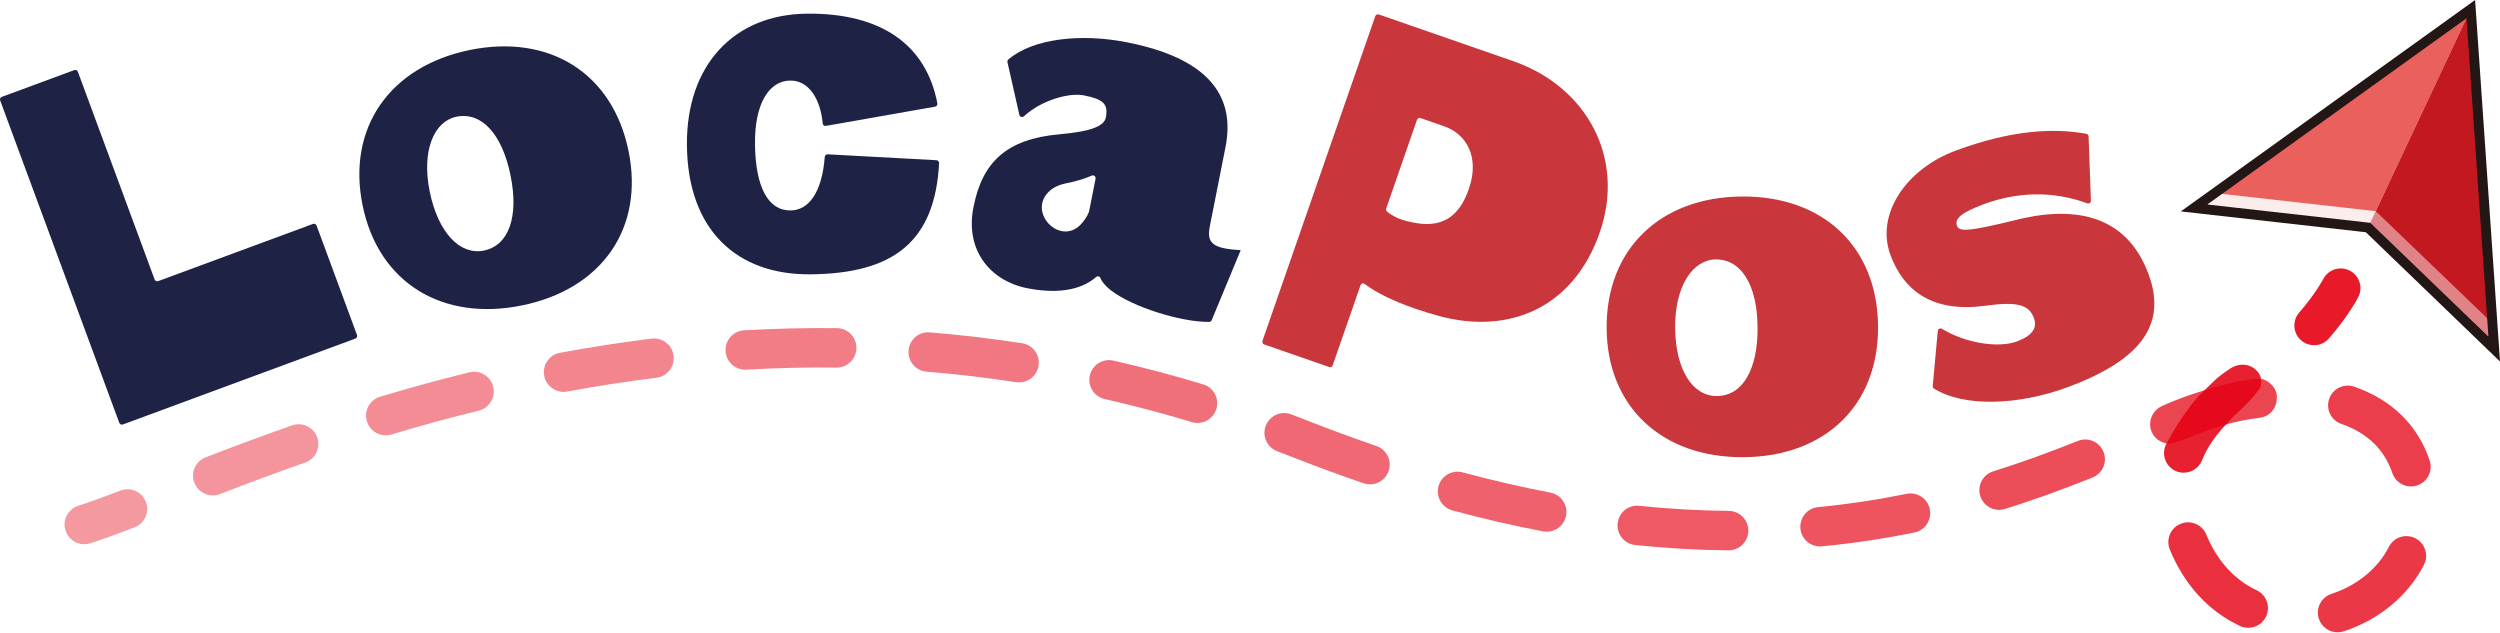
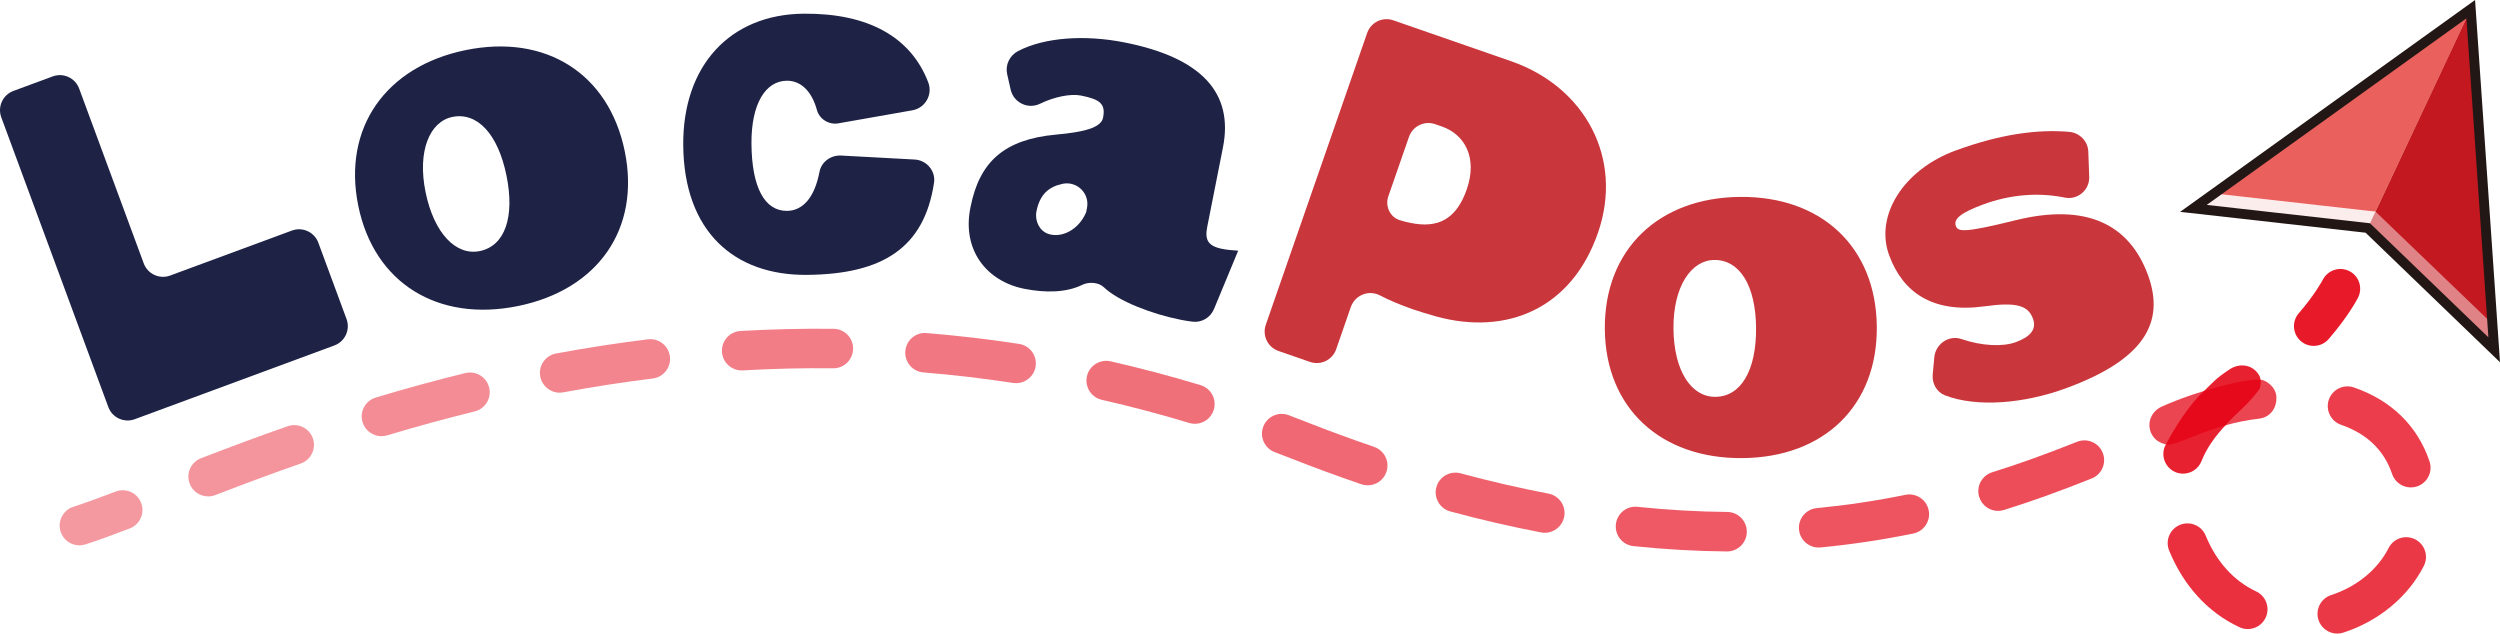
- <svg xmlns="http://www.w3.org/2000/svg" id="a" data-name="レイヤー 1" width="67.122mm" height="16.977mm" viewBox="0 0 190.267 48.123">
+ <svg xmlns="http://www.w3.org/2000/svg" id="a" data-name="レイヤー 1" width="66.987mm" height="16.977mm" viewBox="0 0 189.883 48.123">
  <g>
    <g>
-       <polygon points="166.983 15.827 180.225 17.316 188.044 .697 166.983 15.827" style="fill: #ea605d;" />
-       <line x1="181.518" y1="16.655" x2="168.047" y2="15.139" style="fill: none; stroke: #fceded; stroke-miterlimit: 10;" />
+       <polygon points="166.599 15.827 179.842 17.316 187.661 .697 166.599 15.827" style="fill: #ea605d;" />
+       <line x1="181.134" y1="16.655" x2="167.663" y2="15.139" style="fill: none; stroke: #fceded; stroke-miterlimit: 10;" />
    </g>
-     <polygon points="189.826 26.567 188.04 .695 180.225 17.316 189.826 26.567" style="fill: #c3181f;" />
-     <line x1="180.438" y1="16.406" x2="189.688" y2="25.294" style="fill: none; opacity: .5; stroke: #fceded; stroke-miterlimit: 10;" />
-     <polygon points="166.983 15.827 188.044 .697 189.826 26.567 180.225 17.316 166.983 15.827" style="fill: none; stroke: #221714; stroke-miterlimit: 10; stroke-width: .75px;" />
+     <polygon points="189.442 26.567 187.656 .695 179.842 17.316 189.442 26.567" style="fill: #c3181f;" />
+     <line x1="180.055" y1="16.406" x2="189.304" y2="25.294" style="fill: none; opacity: .5; stroke: #fceded; stroke-miterlimit: 10;" />
+     <polygon points="166.599 15.827 187.661 .697 189.442 26.567 179.842 17.316 166.599 15.827" style="fill: none; stroke: #221714; stroke-miterlimit: 10; stroke-width: .75px;" />
  </g>
  <g>
-     <path d="M6.413,41.42c-.634,0-1.223-.405-1.427-1.041-.254-.789.18-1.633.968-1.887.832-.268,1.823-.625,3.212-1.157.776-.297,1.642.09,1.938.863.297.774-.09,1.641-.863,1.938-1.442.553-2.481.927-3.367,1.212-.153.049-.308.073-.46.073Z" style="fill: #e50012; opacity: .4;" />
-     <path d="M176.115,26.271c-.349,0-.699-.121-.983-.368-.625-.543-.691-1.491-.147-2.116,1.242-1.429,1.821-2.535,1.827-2.546.38-.733,1.283-1.023,2.019-.646.735.378,1.027,1.277.651,2.014-.029.057-.73,1.418-2.233,3.147-.297.341-.714.516-1.133.516Z" style="fill: #e50012; opacity: .9;" />
-     <path d="M164.872,33.751c-.547-.141-.923-.416-1.124-.91-.313-.767.066-1.617.822-1.956,2.735-1.224,6.309-2.133,7.535-2.045.339.024,1.133.504,1.178,1.301.042.755-.388,1.547-1.323,1.657-3.874.455-6.228,2.174-7.088,1.953Z" style="fill: #e50012; opacity: .73;" />
-     <path d="M177.906,48.123c-.633,0-1.221-.403-1.427-1.037-.256-.788.175-1.634.963-1.89,1.942-.632,3.533-1.934,4.364-3.573.376-.739,1.278-1.034,2.017-.659.739.375,1.034,1.277.659,2.016-1.19,2.345-3.418,4.192-6.112,5.068-.154.05-.311.074-.464.074Z" style="fill: #e50012; opacity: .78;" />
-     <path d="M171.108,47.779c-.213,0-.43-.046-.635-.142-2.386-1.116-4.23-3.127-5.335-5.814-.314-.767.051-1.643.817-1.958.77-.314,1.644.052,1.958.817.813,1.98,2.139,3.446,3.831,4.238.75.351,1.074,1.244.723,1.994-.255.545-.795.865-1.359.865Z" style="fill: #e50012; opacity: .81;" />
-     <path d="M131.561,41.884h-.013c-2.323-.02-4.711-.156-7.097-.405-.824-.085-1.423-.823-1.337-1.647.085-.823.819-1.433,1.647-1.336,2.292.238,4.584.369,6.812.388.828.007,1.494.685,1.487,1.513-.007.824-.678,1.487-1.5,1.487Z" style="fill: #e50012; opacity: .65;" />
-     <path d="M138.515,41.585c-.764,0-1.417-.581-1.491-1.357-.079-.825.525-1.557,1.351-1.636,2.25-.215,4.514-.554,6.727-1.008.805-.167,1.605.355,1.771,1.168.166.812-.356,1.604-1.168,1.771-2.318.476-4.688.831-7.045,1.056-.049.005-.097.007-.145.007Z" style="fill: #e50012; opacity: .67;" />
-     <path d="M117.718,40.466c-.094,0-.188-.009-.283-.027-2.257-.431-4.578-.967-6.897-1.593-.8-.216-1.273-1.039-1.058-1.839.216-.801,1.042-1.272,1.839-1.058,2.248.606,4.495,1.125,6.679,1.543.813.155,1.348.941,1.192,1.755-.138.718-.767,1.219-1.472,1.219Z" style="fill: #e50012; opacity: .62;" />
-     <path d="M152.144,38.804c-.639,0-1.23-.411-1.432-1.053-.247-.791.193-1.632.983-1.879,2.046-.64,4.095-1.376,6.448-2.317.768-.308,1.642.066,1.949.836.308.769-.066,1.642-.836,1.949-2.427.97-4.544,1.731-6.665,2.395-.149.046-.301.069-.448.069Z" style="fill: #e50012; opacity: .7;" />
-     <path d="M16.192,37.702c-.602,0-1.17-.365-1.4-.96-.298-.773.086-1.641.859-1.939,2.437-.94,4.529-1.712,6.584-2.43.781-.273,1.638.139,1.911.921.273.782-.139,1.638-.921,1.911-2.024.707-4.087,1.469-6.493,2.397-.178.068-.36.101-.54.101Z" style="fill: #e50012; opacity: .42;" />
-     <path d="M183.492,37.021c-.626,0-1.21-.395-1.421-1.021-.607-1.8-1.912-3.057-3.877-3.737-.783-.271-1.198-1.125-.928-1.908.271-.782,1.128-1.198,1.908-.927,2.848.985,4.832,2.926,5.738,5.613.266.785-.156,1.636-.941,1.901-.159.054-.32.079-.479.079Z" style="fill: #e50012; opacity: .76;" />
-     <path d="M104.266,36.861c-.16,0-.324-.026-.484-.081-1.769-.603-3.577-1.268-5.372-1.975-.403-.158-.806-.313-1.208-.466-.775-.294-1.164-1.16-.87-1.935.294-.774,1.159-1.165,1.935-.87.413.157.827.316,1.241.479,1.754.691,3.518,1.339,5.243,1.928.784.267,1.203,1.12.936,1.904-.213.624-.796,1.016-1.42,1.016Z" style="fill: #e50012; opacity: .59;" />
-     <path d="M166.197,35.976c-.184,0-.37-.034-.551-.105-.771-.304-1.148-1.175-.845-1.946.023-.058,1.402-2.78,3.012-4.257.674-.642.834-.904,1.94-1.629.693-.454,1.6-.369,2.101.292.119.157.375.503.158,1.2-1.008,1.368-1.729,1.771-2.6,2.779-.738.775-1.413,1.685-1.819,2.714-.232.59-.798.95-1.396.95Z" style="fill: #e50012; opacity: .87;" />
-     <path d="M29.357,33.13c-.645,0-1.241-.419-1.436-1.069-.238-.793.211-1.63,1.005-1.868,2.283-.686,4.569-1.311,6.796-1.857.806-.199,1.617.295,1.814,1.1.197.805-.295,1.617-1.1,1.814-2.178.534-4.414,1.145-6.648,1.816-.144.043-.289.064-.432.064Z" style="fill: #e50012; opacity: .45;" />
-     <path d="M91.14,32.189c-.144,0-.29-.021-.435-.065-2.187-.662-4.418-1.253-6.633-1.756-.808-.184-1.314-.988-1.13-1.795.185-.808.991-1.311,1.795-1.13,2.283.52,4.583,1.128,6.837,1.811.793.24,1.241,1.077,1.001,1.87-.196.648-.791,1.066-1.435,1.066Z" style="fill: #e50012; opacity: .56;" />
-     <path d="M42.889,29.824c-.709,0-1.339-.505-1.473-1.227-.151-.814.386-1.597,1.201-1.748,2.33-.433,4.677-.795,6.977-1.077.819-.104,1.57.483,1.671,1.306.101.822-.484,1.57-1.306,1.671-2.239.275-4.525.628-6.795,1.049-.092.018-.185.026-.275.026Z" style="fill: #e50012; opacity: .48;" />
-     <path d="M77.562,29.103c-.076,0-.152-.005-.229-.017-2.25-.345-4.542-.614-6.813-.798-.826-.067-1.44-.791-1.374-1.617.067-.826.78-1.449,1.617-1.374,2.341.19,4.705.467,7.025.823.819.125,1.381.891,1.255,1.71-.114.742-.753,1.272-1.481,1.272Z" style="fill: #e50012; opacity: .53;" />
-     <path d="M56.715,28.136c-.789,0-1.451-.617-1.496-1.415-.047-.827.585-1.536,1.412-1.583,2.356-.134,4.723-.19,7.066-.165.829.009,1.493.688,1.484,1.516-.009.823-.679,1.484-1.5,1.484h-.016c-2.287-.027-4.576.029-6.864.16-.029.001-.058.002-.087.002Z" style="fill: #e50012; opacity: .51;" />
+     <path d="M6.03,41.42c-.634,0-1.223-.405-1.427-1.041-.254-.789.18-1.633.968-1.887.832-.268,1.823-.625,3.212-1.157.776-.297,1.642.09,1.938.863.297.774-.09,1.641-.863,1.938-1.442.553-2.481.927-3.367,1.212-.153.049-.308.073-.46.073Z" style="fill: #e50012; opacity: .4;" />
+     <path d="M175.732,26.271c-.349,0-.699-.121-.983-.368-.625-.543-.691-1.491-.147-2.116,1.242-1.429,1.821-2.535,1.827-2.546.38-.733,1.283-1.023,2.019-.646.735.378,1.027,1.277.651,2.014-.029.057-.73,1.418-2.233,3.147-.297.341-.714.516-1.133.516Z" style="fill: #e50012; opacity: .9;" />
+     <path d="M164.489,33.751c-.547-.141-.923-.416-1.124-.91-.313-.767.066-1.617.822-1.956,2.735-1.224,6.309-2.133,7.535-2.045.339.024,1.133.504,1.178,1.301.042.755-.388,1.547-1.323,1.657-3.874.455-6.228,2.174-7.088,1.953Z" style="fill: #e50012; opacity: .73;" />
+     <path d="M177.523,48.123c-.633,0-1.221-.403-1.427-1.037-.256-.788.175-1.634.963-1.89,1.942-.632,3.533-1.934,4.364-3.573.376-.739,1.278-1.034,2.017-.659.739.375,1.034,1.277.659,2.016-1.19,2.345-3.418,4.192-6.112,5.068-.154.05-.311.074-.464.074Z" style="fill: #e50012; opacity: .78;" />
+     <path d="M170.725,47.779c-.213,0-.43-.046-.635-.142-2.386-1.116-4.23-3.127-5.335-5.814-.314-.767.051-1.643.817-1.958.77-.314,1.644.052,1.958.817.813,1.98,2.139,3.446,3.831,4.238.75.351,1.074,1.244.723,1.994-.255.545-.795.865-1.359.865Z" style="fill: #e50012; opacity: .81;" />
+     <path d="M131.177,41.884h-.013c-2.323-.02-4.711-.156-7.097-.405-.824-.085-1.423-.823-1.337-1.647.085-.823.819-1.433,1.647-1.336,2.292.238,4.584.369,6.812.388.828.007,1.494.685,1.487,1.513-.007.824-.678,1.487-1.5,1.487Z" style="fill: #e50012; opacity: .65;" />
+     <path d="M138.131,41.585c-.764,0-1.417-.581-1.491-1.357-.079-.825.525-1.557,1.351-1.636,2.25-.215,4.514-.554,6.727-1.008.805-.167,1.605.355,1.771,1.168.166.812-.356,1.604-1.168,1.771-2.318.476-4.688.831-7.045,1.056-.049.005-.097.007-.145.007Z" style="fill: #e50012; opacity: .67;" />
+     <path d="M117.334,40.466c-.094,0-.188-.009-.283-.027-2.257-.431-4.578-.967-6.897-1.593-.8-.216-1.273-1.039-1.058-1.839.216-.801,1.042-1.272,1.839-1.058,2.248.606,4.495,1.125,6.679,1.543.813.155,1.348.941,1.192,1.755-.138.718-.767,1.219-1.472,1.219Z" style="fill: #e50012; opacity: .62;" />
+     <path d="M151.76,38.804c-.639,0-1.23-.411-1.432-1.053-.247-.791.193-1.632.983-1.879,2.046-.64,4.095-1.376,6.448-2.317.768-.308,1.642.066,1.949.836.308.769-.066,1.642-.836,1.949-2.427.97-4.544,1.731-6.665,2.395-.149.046-.301.069-.448.069Z" style="fill: #e50012; opacity: .7;" />
+     <path d="M15.809,37.702c-.602,0-1.17-.365-1.4-.96-.298-.773.086-1.641.859-1.939,2.437-.94,4.529-1.712,6.584-2.43.781-.273,1.638.139,1.911.921.273.782-.139,1.638-.921,1.911-2.024.707-4.087,1.469-6.493,2.397-.178.068-.36.101-.54.101Z" style="fill: #e50012; opacity: .42;" />
+     <path d="M183.109,37.021c-.626,0-1.21-.395-1.421-1.021-.607-1.8-1.912-3.057-3.877-3.737-.783-.271-1.198-1.125-.928-1.908.271-.782,1.128-1.198,1.908-.927,2.848.985,4.832,2.926,5.738,5.613.266.785-.156,1.636-.941,1.901-.159.054-.32.079-.479.079Z" style="fill: #e50012; opacity: .76;" />
+     <path d="M103.882,36.861c-.16,0-.324-.026-.484-.081-1.769-.603-3.577-1.268-5.372-1.975-.403-.158-.806-.313-1.208-.466-.775-.294-1.164-1.16-.87-1.935.294-.774,1.159-1.165,1.935-.87.413.157.827.316,1.241.479,1.754.691,3.518,1.339,5.243,1.928.784.267,1.203,1.12.936,1.904-.213.624-.796,1.016-1.42,1.016Z" style="fill: #e50012; opacity: .59;" />
+     <path d="M165.814,35.976c-.184,0-.37-.034-.551-.105-.771-.304-1.148-1.175-.845-1.946.023-.058,1.402-2.78,3.012-4.257.674-.642.834-.904,1.94-1.629.693-.454,1.6-.369,2.101.292.119.157.375.503.158,1.2-1.008,1.368-1.729,1.771-2.6,2.779-.738.775-1.413,1.685-1.819,2.714-.232.59-.798.95-1.396.95Z" style="fill: #e50012; opacity: .87;" />
+     <path d="M28.973,33.13c-.645,0-1.241-.419-1.436-1.069-.238-.793.211-1.63,1.005-1.868,2.283-.686,4.569-1.311,6.796-1.857.806-.199,1.617.295,1.814,1.1.197.805-.295,1.617-1.1,1.814-2.178.534-4.414,1.145-6.648,1.816-.144.043-.289.064-.432.064Z" style="fill: #e50012; opacity: .45;" />
+     <path d="M90.756,32.189c-.144,0-.29-.021-.435-.065-2.187-.662-4.418-1.253-6.633-1.756-.808-.184-1.314-.988-1.13-1.795.185-.808.991-1.311,1.795-1.13,2.283.52,4.583,1.128,6.837,1.811.793.24,1.241,1.077,1.001,1.87-.196.648-.791,1.066-1.435,1.066Z" style="fill: #e50012; opacity: .56;" />
+     <path d="M42.506,29.824c-.709,0-1.339-.505-1.473-1.227-.151-.814.386-1.597,1.201-1.748,2.33-.433,4.677-.795,6.977-1.077.819-.104,1.57.483,1.671,1.306.101.822-.484,1.57-1.306,1.671-2.239.275-4.525.628-6.795,1.049-.092.018-.185.026-.275.026Z" style="fill: #e50012; opacity: .48;" />
+     <path d="M77.178,29.103c-.076,0-.152-.005-.229-.017-2.25-.345-4.542-.614-6.813-.798-.826-.067-1.44-.791-1.374-1.617.067-.826.78-1.449,1.617-1.374,2.341.19,4.705.467,7.025.823.819.125,1.381.891,1.255,1.71-.114.742-.753,1.272-1.481,1.272Z" style="fill: #e50012; opacity: .53;" />
+     <path d="M56.331,28.136c-.789,0-1.451-.617-1.496-1.415-.047-.827.585-1.536,1.412-1.583,2.356-.134,4.723-.19,7.066-.165.829.009,1.493.688,1.484,1.516-.009.823-.679,1.484-1.5,1.484h-.016c-2.287-.027-4.576.029-6.864.16-.029.001-.058.002-.087.002Z" style="fill: #e50012; opacity: .51;" />
  </g>
  <g>
-     <path d="M9.078,32.18L.013,7.645c-.041-.11.016-.233.126-.273l5.515-2.038c.11-.041.233.016.273.126l5.84,15.808c.041.11.163.167.273.126l11.781-4.353c.11-.041.233.016.273.126l3.077,8.328c.041.11-.016.233-.126.273l-17.694,6.537c-.11.041-.233-.016-.273-.126Z" style="fill: #1e2346;" />
-     <path d="M39.728,23.244c-6.079,1.241-10.932-1.734-12.132-7.613-1.207-5.912,2.083-10.585,8.163-11.827s10.872,1.781,12.079,7.693c1.201,5.879-2.03,10.505-8.109,11.747ZM38.852,13.332c-.641-3.14-2.206-4.838-4.11-4.45-1.703.348-2.677,2.565-2.036,5.705s2.313,4.851,4.117,4.483c1.904-.389,2.677-2.565,2.029-5.738Z" style="fill: #1e2346;" />
-     <path d="M62.856,9.582c-.122.021-.232-.068-.243-.192-.173-1.863-1.059-3.271-2.467-3.259-1.602.014-2.712,1.728-2.686,4.795.028,3.307.998,5.105,2.702,5.09,1.363-.011,2.391-1.318,2.608-4.072.009-.114.105-.206.22-.2l8.277.448c.118.006.211.113.205.232-.321,5.978-3.47,8.4-9.802,8.454-5.522.047-9.335-3.295-9.391-9.84-.051-6.068,3.563-9.951,9.154-9.999,5.602-.048,9.046,2.334,9.906,6.822.023.118-.058.236-.176.257l-8.307,1.463Z" style="fill: #1e2346;" />
-     <path d="M92.219,24.364c-.033.08-.106.134-.193.135-.566.006-1.233-.067-1.974-.213-2.593-.513-5.797-1.829-6.302-3.128-.054-.138-.22-.167-.333-.07-1.287,1.114-3.237,1.242-5.234.847-2.875-.569-4.731-2.952-4.102-6.128l.02-.1c.676-3.41,2.544-5.125,6.507-5.486,2.052-.184,3.401-.507,3.554-1.276.212-1.07-.243-1.403-1.681-1.688-1.121-.222-3.251.382-4.546,1.587-.123.114-.318.061-.355-.102l-.904-4.004c-.018-.079.008-.164.07-.217,1.893-1.608,5.553-1.99,9.035-1.301,5.917,1.172,8.302,3.868,7.487,7.98l-1.192,6.018c-.192.97.023,1.464,1.126,1.683.334.066.742.112,1.224.138l-2.208,5.327ZM83.379,13.601c.033-.168-.134-.306-.29-.236-.536.239-1.16.43-2.005.598-.559.121-.999.339-1.33.694-1.473,1.581.895,3.99,2.443,2.482.276-.269.513-.609.683-1.013l.5-2.524Z" style="fill: #1e2346;" />
-     <path d="M96.082,25.943L104.667,1.231c.039-.111.16-.17.271-.131l10.231,3.554c5.569,1.935,8.562,7.341,6.583,13.04-2.002,5.763-6.933,7.803-12.271,6.345-.622-.18-1.245-.36-1.793-.551-1.699-.59-3.013-1.256-3.822-1.873-.116-.089-.275-.039-.323.099l-2.115,6.086c-.039.111-.16.17-.271.131l-4.942-1.717c-.111-.039-.17-.16-.131-.271ZM107.843,9.118l-2.342,6.744c-.029.083-.009.177.059.234.288.245.667.462,1.124.62.258.089.526.147.795.204,2.15.458,3.528-.29,4.312-2.543.839-2.415-.174-4.173-1.88-4.766l-1.796-.624c-.111-.039-.232.02-.271.131Z" style="fill: #c9363c;" />
-     <path d="M132.722,34.794c-6.204.053-10.396-3.798-10.446-9.797-.052-6.034,4.074-9.989,10.277-10.042,6.205-.053,10.329,3.833,10.38,9.866.051,6-4.007,9.92-10.211,9.973ZM133.763,24.899c-.027-3.204-1.237-5.171-3.18-5.154-1.739.015-3.12,2.003-3.093,5.208.027,3.204,1.34,5.204,3.181,5.188,1.943-.016,3.119-2.003,3.092-5.242Z" style="fill: #c9363c;" />
-     <path d="M159.134,15.275c.005.151-.143.252-.284.2-2.638-.98-5.36-.857-7.828.05-1.76.647-2.273,1.126-2.086,1.639.165.448.631.531,4.56-.442,5.364-1.318,8.617.319,10.029,4.159,1.329,3.616-.289,6.427-6.209,8.603-3.652,1.343-7.798,1.531-10.121.094-.071-.044-.109-.126-.101-.208l.385-4.187c.014-.156.183-.237.317-.156,1.858,1.124,4.324,1.464,5.692.961,1.12-.412,1.599-.987,1.305-1.787-.376-1.024-1.301-1.266-3.685-.934-3.942.541-6.202-1.062-7.237-3.877-1.118-3.04,1.127-6.517,5.031-7.952,4.192-1.541,7.396-1.712,9.88-1.256.099.018.17.104.174.205l.178,4.889Z" style="fill: #c9363c;" />
+     <path d="M8.227,30.915L.097,8.911c-.299-.809.115-1.708.924-2.006l2.984-1.102c.809-.299,1.708.115,2.007.924l4.905,13.277c.299.809,1.197,1.223,2.006.924l9.249-3.417c.809-.299,1.708.115,2.007.924l2.142,5.797c.299.809-.115,1.708-.924,2.006l-15.163,5.602c-.809.299-1.708-.115-2.006-.924Z" style="fill: #1e2346;" />
+     <path d="M39.344,23.244c-6.079,1.241-10.932-1.734-12.132-7.613-1.207-5.912,2.083-10.585,8.163-11.827s10.872,1.781,12.079,7.693c1.201,5.879-2.03,10.505-8.109,11.747ZM38.468,13.332c-.641-3.14-2.206-4.838-4.11-4.45-1.703.348-2.677,2.565-2.036,5.705s2.313,4.851,4.117,4.483c1.904-.389,2.677-2.565,2.029-5.738Z" style="fill: #1e2346;" />
+     <path d="M63.687,9.368c-.729.128-1.449-.312-1.644-1.027-.359-1.318-1.152-2.22-2.281-2.21-1.602.014-2.712,1.728-2.686,4.795.028,3.307.998,5.105,2.702,5.09,1.165-.01,2.085-.965,2.463-2.96.145-.766.869-1.285,1.647-1.242l5.581.302c.908.049,1.609.862,1.474,1.761-.737,4.921-3.867,6.952-9.658,7.001-5.522.047-9.335-3.295-9.391-9.84-.051-6.068,3.563-9.951,9.154-9.999,4.896-.042,8.143,1.772,9.458,5.225.351.923-.233,1.942-1.205,2.113l-5.615.989Z" style="fill: #1e2346;" />
+     <path d="M92.203,23.478c-.269.649-.935,1.04-1.632.954-.286-.035-.587-.084-.902-.146-2.148-.425-4.716-1.402-5.82-2.462-.406-.39-1.139-.437-1.645-.19-1.224.598-2.798.619-4.403.301-2.875-.569-4.731-2.952-4.102-6.128l.02-.1c.676-3.41,2.544-5.125,6.507-5.486,2.052-.184,3.401-.507,3.554-1.276.212-1.07-.243-1.403-1.681-1.688-.763-.151-1.993.08-3.108.623-.916.445-2.006-.086-2.23-1.079l-.263-1.166c-.159-.704.185-1.417.823-1.752,2.022-1.061,5.115-1.25,8.079-.663,5.917,1.172,8.302,3.868,7.487,7.98l-1.192,6.018c-.192.97.023,1.464,1.126,1.683.334.066.742.112,1.224.138l-1.841,4.441ZM82.56,15.794c.217-1.093-.747-2.055-1.839-1.836l-.022.004c-1.081.234-1.72.83-1.975,2.081-.144.703.207,1.483.886,1.717,1.006.347,2.318-.288,2.885-1.636l.066-.331Z" style="fill: #1e2346;" />
+     <path d="M96.14,24.671l7.701-22.168c.283-.813,1.171-1.244,1.984-.961l8.959,3.112c5.569,1.935,8.562,7.341,6.583,13.04-2.002,5.763-6.933,7.803-12.271,6.345-.622-.18-1.245-.36-1.793-.551-.963-.334-1.802-.693-2.495-1.053-.853-.443-1.894-.02-2.21.889l-1.113,3.204c-.283.813-1.171,1.243-1.984.961l-2.399-.833c-.813-.283-1.244-1.171-.961-1.984ZM107.018,10.39l-1.57,4.52c-.25.72.098,1.538.816,1.794.012.004.024.008.036.013.258.089.526.147.795.204,2.15.458,3.528-.29,4.312-2.543.839-2.415-.174-4.173-1.88-4.766l-.524-.182c-.813-.283-1.702.148-1.984.961Z" style="fill: #c9363c;" />
+     <path d="M132.338,34.794c-6.204.053-10.396-3.798-10.446-9.797-.052-6.034,4.074-9.989,10.277-10.042,6.205-.053,10.329,3.833,10.38,9.866.051,6-4.007,9.92-10.211,9.973ZM133.379,24.899c-.027-3.204-1.237-5.171-3.18-5.154-1.739.015-3.12,2.003-3.093,5.208.027,3.204,1.34,5.204,3.181,5.188,1.943-.016,3.119-2.003,3.092-5.242Z" style="fill: #c9363c;" />
+     <path d="M158.683,13.422c.037,1.003-.871,1.785-1.855,1.585-2.11-.428-4.23-.202-6.189.518-1.76.647-2.273,1.126-2.086,1.639.165.448.631.531,4.56-.442,5.364-1.318,8.617.319,10.029,4.159,1.329,3.616-.289,6.427-6.209,8.603-3.211,1.18-6.803,1.469-9.203.545-.631-.243-.996-.907-.934-1.58l.12-1.308c.093-1.011,1.101-1.72,2.061-1.39,1.517.521,3.121.608,4.128.237,1.12-.412,1.599-.987,1.305-1.787-.376-1.024-1.301-1.266-3.685-.934-3.942.541-6.202-1.062-7.237-3.877-1.118-3.04,1.127-6.517,5.031-7.952,3.527-1.297,6.354-1.623,8.641-1.423.797.07,1.424.705,1.453,1.504l.069,1.903Z" style="fill: #c9363c;" />
  </g>
</svg>
